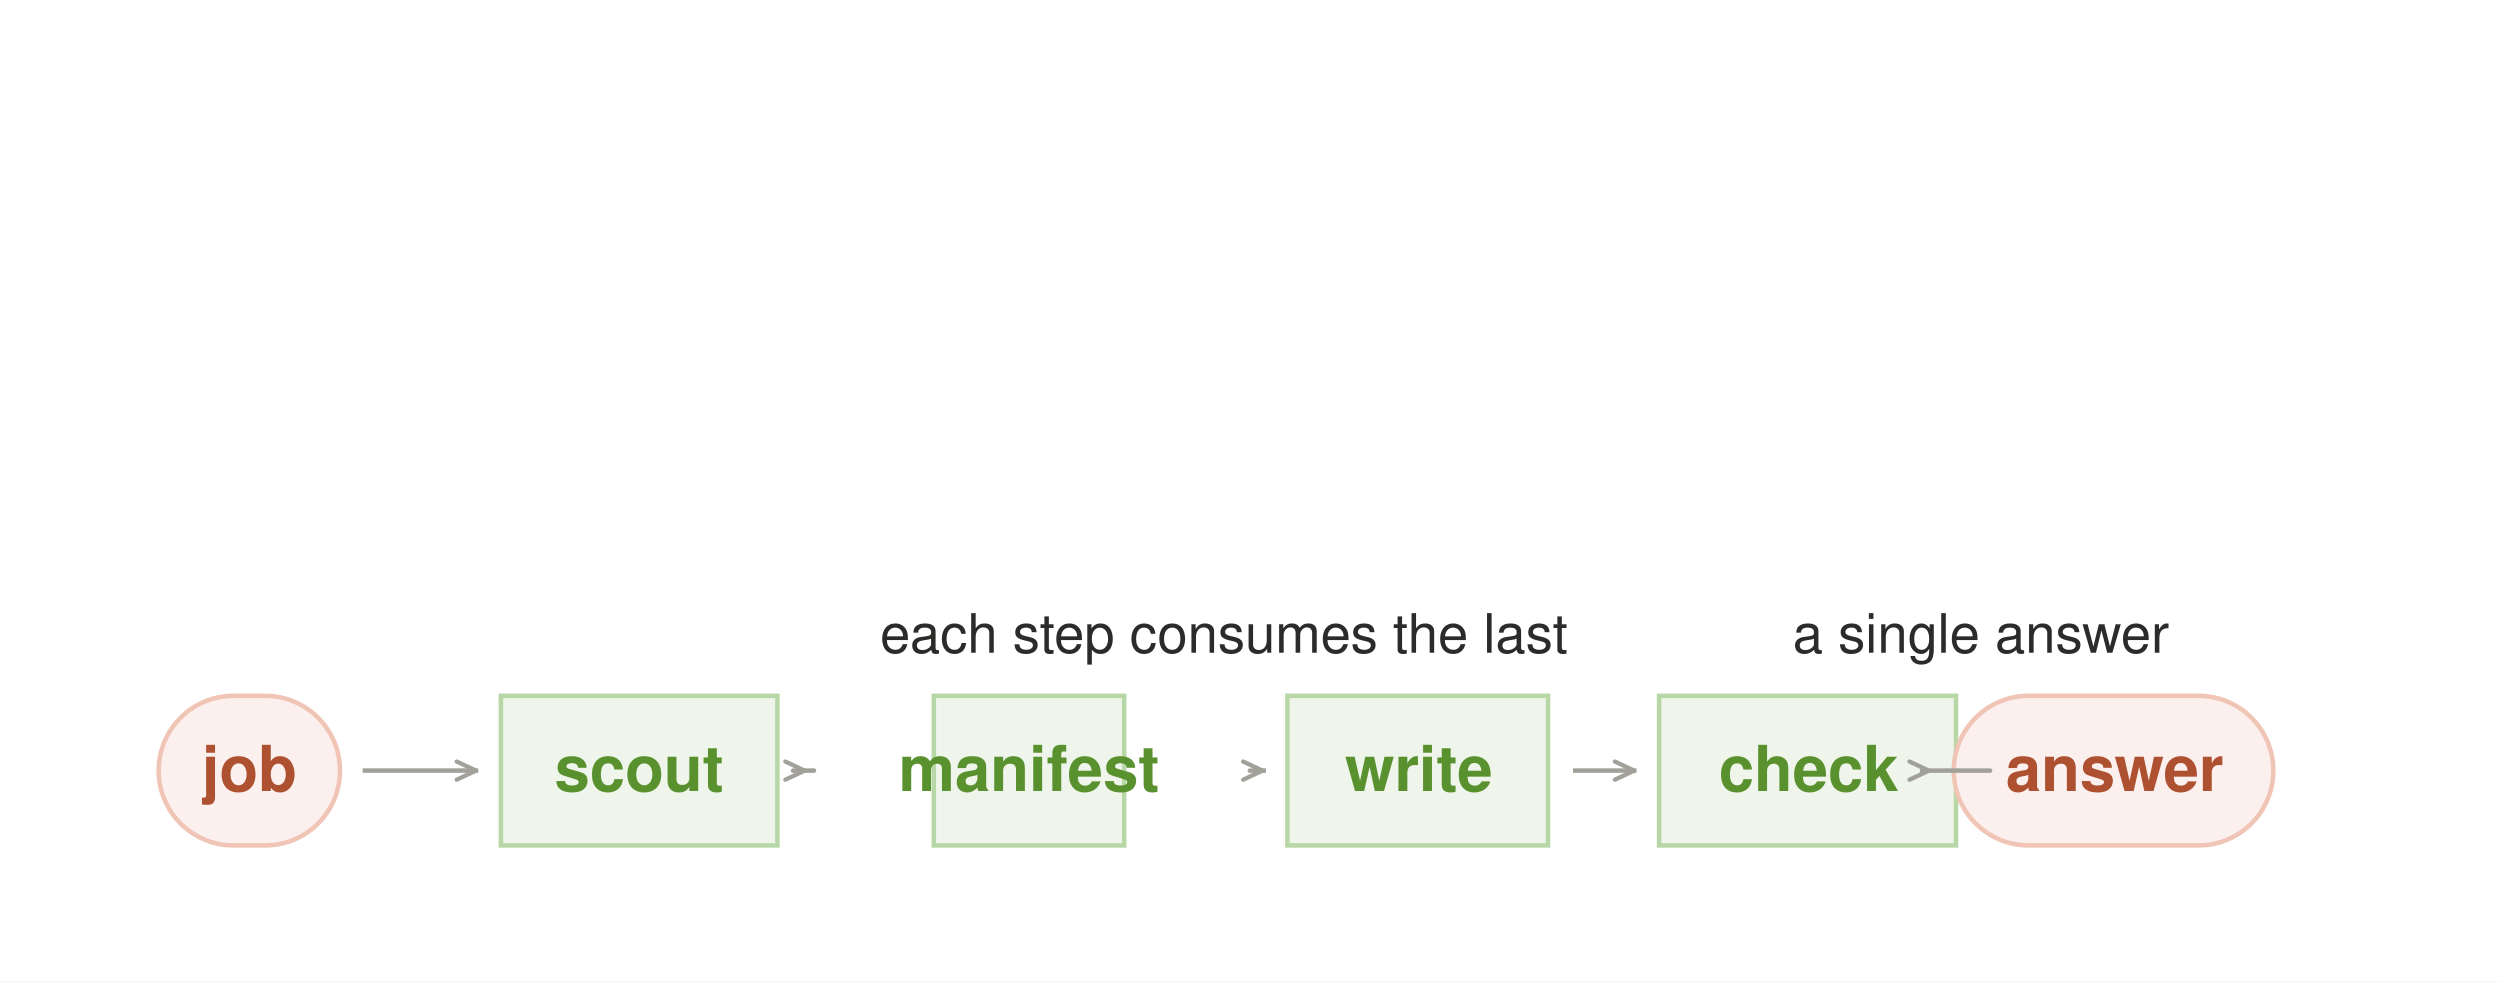
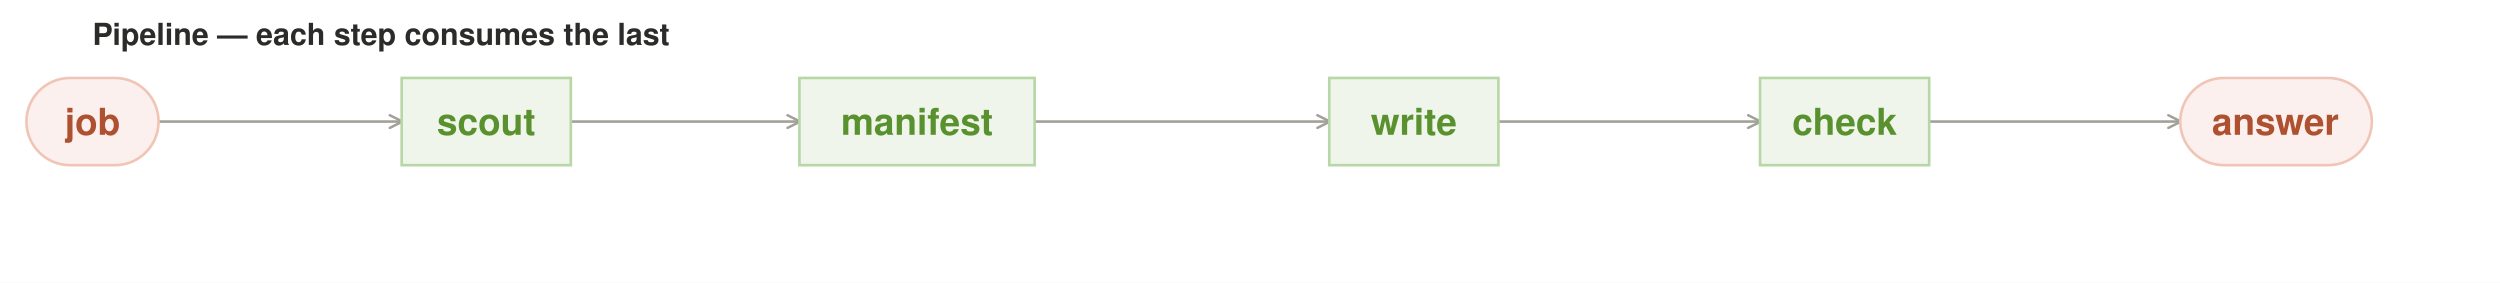
- <svg xmlns="http://www.w3.org/2000/svg" viewBox="0 0 1103 433" font-family="Avenir Next, Nunito, Segoe UI, Helvetica, Arial, sans-serif">
+ <svg xmlns="http://www.w3.org/2000/svg" viewBox="0 0 1892 214" font-family="Avenir Next, Nunito, Segoe UI, Helvetica, Arial, sans-serif">
  <defs>
-     <marker id="ha" markerWidth="14" markerHeight="14" refX="11" refY="5" orient="auto" markerUnits="userSpaceOnUse">
-       <path d="M1.5 1 L10 5 L1.5 9" fill="none" stroke="#a1a099" stroke-width="1.9" stroke-linecap="round" stroke-linejoin="round" />
+     <marker id="ha" markerWidth="13.3" markerHeight="13.3" refX="11" refY="7.0" orient="auto" markerUnits="userSpaceOnUse">
+       <path d="M2 2.2 L11.5 7.0 L2 11.8" fill="none" stroke="#a1a099" stroke-width="1.9" stroke-linecap="round" stroke-linejoin="round" />
    </marker>
-     <marker id="Ha" markerWidth="19" markerHeight="19" refX="13" refY="6.5" orient="auto" markerUnits="userSpaceOnUse">
-       <path d="M2 1.5 L12.5 6.5 L2 11.5" fill="none" stroke="#a1a099" stroke-width="3" stroke-linecap="round" stroke-linejoin="round" />
+     <marker id="Ha" markerWidth="18.1" markerHeight="18.1" refX="15" refY="9.5" orient="auto" markerUnits="userSpaceOnUse">
+       <path d="M2 3.0 L15.6 9.5 L2 16.0" fill="none" stroke="#a1a099" stroke-width="3.0" stroke-linecap="round" stroke-linejoin="round" />
    </marker>
-     <marker id="hg" markerWidth="14" markerHeight="14" refX="11" refY="5" orient="auto" markerUnits="userSpaceOnUse">
-       <path d="M1.5 1 L10 5 L1.5 9" fill="none" stroke="#5a912f" stroke-width="1.9" stroke-linecap="round" stroke-linejoin="round" />
+     <marker id="hg" markerWidth="13.3" markerHeight="13.3" refX="11" refY="7.0" orient="auto" markerUnits="userSpaceOnUse">
+       <path d="M2 2.2 L11.5 7.0 L2 11.8" fill="none" stroke="#5a912f" stroke-width="1.9" stroke-linecap="round" stroke-linejoin="round" />
    </marker>
-     <marker id="Hg" markerWidth="19" markerHeight="19" refX="13" refY="6.5" orient="auto" markerUnits="userSpaceOnUse">
-       <path d="M2 1.5 L12.5 6.5 L2 11.5" fill="none" stroke="#5a912f" stroke-width="3" stroke-linecap="round" stroke-linejoin="round" />
+     <marker id="Hg" markerWidth="18.1" markerHeight="18.1" refX="15" refY="9.5" orient="auto" markerUnits="userSpaceOnUse">
+       <path d="M2 3.0 L15.6 9.5 L2 16.0" fill="none" stroke="#5a912f" stroke-width="3.0" stroke-linecap="round" stroke-linejoin="round" />
    </marker>
-     <marker id="hp" markerWidth="14" markerHeight="14" refX="11" refY="5" orient="auto" markerUnits="userSpaceOnUse">
-       <path d="M1.5 1 L10 5 L1.5 9" fill="none" stroke="#5d579d" stroke-width="1.9" stroke-linecap="round" stroke-linejoin="round" />
+     <marker id="hp" markerWidth="13.3" markerHeight="13.3" refX="11" refY="7.0" orient="auto" markerUnits="userSpaceOnUse">
+       <path d="M2 2.2 L11.5 7.0 L2 11.8" fill="none" stroke="#5d579d" stroke-width="1.9" stroke-linecap="round" stroke-linejoin="round" />
    </marker>
-     <marker id="Hp" markerWidth="19" markerHeight="19" refX="13" refY="6.5" orient="auto" markerUnits="userSpaceOnUse">
-       <path d="M2 1.5 L12.5 6.5 L2 11.5" fill="none" stroke="#5d579d" stroke-width="3" stroke-linecap="round" stroke-linejoin="round" />
+     <marker id="Hp" markerWidth="18.1" markerHeight="18.1" refX="15" refY="9.5" orient="auto" markerUnits="userSpaceOnUse">
+       <path d="M2 3.0 L15.6 9.5 L2 16.0" fill="none" stroke="#5d579d" stroke-width="3.0" stroke-linecap="round" stroke-linejoin="round" />
    </marker>
-     <marker id="hc" markerWidth="14" markerHeight="14" refX="11" refY="5" orient="auto" markerUnits="userSpaceOnUse">
-       <path d="M1.5 1 L10 5 L1.5 9" fill="none" stroke="#ad5130" stroke-width="1.9" stroke-linecap="round" stroke-linejoin="round" />
+     <marker id="hc" markerWidth="13.3" markerHeight="13.3" refX="11" refY="7.0" orient="auto" markerUnits="userSpaceOnUse">
+       <path d="M2 2.2 L11.5 7.0 L2 11.8" fill="none" stroke="#ad5130" stroke-width="1.9" stroke-linecap="round" stroke-linejoin="round" />
    </marker>
-     <marker id="Hc" markerWidth="19" markerHeight="19" refX="13" refY="6.5" orient="auto" markerUnits="userSpaceOnUse">
-       <path d="M2 1.5 L12.5 6.5 L2 11.5" fill="none" stroke="#ad5130" stroke-width="3" stroke-linecap="round" stroke-linejoin="round" />
+     <marker id="Hc" markerWidth="18.1" markerHeight="18.1" refX="15" refY="9.5" orient="auto" markerUnits="userSpaceOnUse">
+       <path d="M2 3.0 L15.6 9.5 L2 16.0" fill="none" stroke="#ad5130" stroke-width="3.0" stroke-linecap="round" stroke-linejoin="round" />
    </marker>
-     <marker id="hk" markerWidth="14" markerHeight="14" refX="11" refY="5" orient="auto" markerUnits="userSpaceOnUse">
-       <path d="M1.5 1 L10 5 L1.5 9" fill="none" stroke="#2b2b29" stroke-width="1.9" stroke-linecap="round" stroke-linejoin="round" />
+     <marker id="hk" markerWidth="13.3" markerHeight="13.3" refX="11" refY="7.0" orient="auto" markerUnits="userSpaceOnUse">
+       <path d="M2 2.2 L11.5 7.0 L2 11.8" fill="none" stroke="#2b2b29" stroke-width="1.9" stroke-linecap="round" stroke-linejoin="round" />
    </marker>
-     <marker id="Hk" markerWidth="19" markerHeight="19" refX="13" refY="6.5" orient="auto" markerUnits="userSpaceOnUse">
-       <path d="M2 1.5 L12.5 6.5 L2 11.5" fill="none" stroke="#2b2b29" stroke-width="3" stroke-linecap="round" stroke-linejoin="round" />
+     <marker id="Hk" markerWidth="18.1" markerHeight="18.1" refX="15" refY="9.5" orient="auto" markerUnits="userSpaceOnUse">
+       <path d="M2 3.0 L15.6 9.5 L2 16.0" fill="none" stroke="#2b2b29" stroke-width="3.0" stroke-linecap="round" stroke-linejoin="round" />
    </marker>
  </defs>
-   <rect width="1103" height="433" fill="#fff" />
-   <rect x="70" y="307" width="80" height="66" rx="33" fill="#fbf0ed" stroke="#f0c5b6" stroke-width="2" />
-   <text x="110" y="349" text-anchor="middle" fill="#ad5130" font-size="28" font-weight="600">job</text>
-   <rect x="221" y="307" width="122" height="66" fill="#eff5ea" stroke="#b8d7a6" stroke-width="2" />
-   <text x="282" y="349" text-anchor="middle" fill="#5a912f" font-size="28" font-weight="600">scout</text>
-   <rect x="412" y="307" width="84" height="66" fill="#eff5ea" stroke="#b8d7a6" stroke-width="2" />
-   <text x="454" y="349" text-anchor="middle" fill="#5a912f" font-size="28" font-weight="600">manifest</text>
-   <rect x="568" y="307" width="115" height="66" fill="#eff5ea" stroke="#b8d7a6" stroke-width="2" />
-   <text x="626" y="349" text-anchor="middle" fill="#5a912f" font-size="28" font-weight="600">write</text>
-   <rect x="732" y="307" width="131" height="66" fill="#eff5ea" stroke="#b8d7a6" stroke-width="2" />
-   <text x="798" y="349" text-anchor="middle" fill="#5a912f" font-size="28" font-weight="600">check</text>
-   <path d="M160 340 C180 340, 191 340, 211 340" fill="none" stroke="#a1a099" stroke-width="2" marker-end="url(#ha)" />
-   <path d="M353 340 C373 340, 336 340, 356 340" fill="none" stroke="#a1a099" stroke-width="2" marker-end="url(#ha)" />
-   <path d="M552 340 C572 340, 538 340, 558 340" fill="none" stroke="#a1a099" stroke-width="2" marker-end="url(#ha)" />
-   <path d="M694 340 C714 340, 702 340, 722 340" fill="none" stroke="#a1a099" stroke-width="2" marker-end="url(#ha)" />
-   <text x="540" y="288" text-anchor="middle" fill="#2b2b29" font-size="24">each step consumes the last</text>
-   <rect x="862" y="307" width="141" height="66" rx="33" fill="#fbf0ed" stroke="#f0c5b6" stroke-width="2" />
-   <text x="933" y="349" text-anchor="middle" fill="#ad5130" font-size="28" font-weight="600">answer</text>
-   <path d="M874 340 C894 340, 832 340, 852 340" fill="none" stroke="#a1a099" stroke-width="2" marker-end="url(#ha)" />
-   <text x="874" y="288" text-anchor="middle" fill="#2b2b29" font-size="24">a single answer</text>
+   <rect width="1892" height="214" fill="#fff" />
+   <text x="70" y="34" text-anchor="start" fill="#2b2b29" font-size="23" font-weight="700">Pipeline — each step consumes the last</text>
+   <path d="M 120 92 C 212 92, 212 92, 304 92" fill="none" stroke="#a1a099" stroke-width="2" marker-end="url(#ha)" />
+   <path d="M 432 92 C 518 92, 518 92, 605 92" fill="none" stroke="#a1a099" stroke-width="2" marker-end="url(#ha)" />
+   <path d="M 783 92 C 895 92, 895 92, 1006 92" fill="none" stroke="#a1a099" stroke-width="2" marker-end="url(#ha)" />
+   <path d="M 1134 92 C 1233 92, 1233 92, 1332 92" fill="none" stroke="#a1a099" stroke-width="2" marker-end="url(#ha)" />
+   <path d="M 1460 92 C 1555 92, 1555 92, 1650 92" fill="none" stroke="#a1a099" stroke-width="2" marker-end="url(#ha)" />
+   <rect x="20" y="59" width="100" height="66" rx="33" fill="#fbf0ed" stroke="#f0c5b6" stroke-width="2" />
+   <text x="70" y="102" text-anchor="middle" fill="#ad5130" font-size="28" font-weight="600">job</text>
+   <rect x="304" y="59" width="128" height="66" rx="0" fill="#eff5ea" stroke="#b8d7a6" stroke-width="2" />
+   <text x="368" y="102" text-anchor="middle" fill="#5a912f" font-size="28" font-weight="600">scout</text>
+   <rect x="605" y="59" width="178" height="66" rx="0" fill="#eff5ea" stroke="#b8d7a6" stroke-width="2" />
+   <text x="694" y="102" text-anchor="middle" fill="#5a912f" font-size="28" font-weight="600">manifest</text>
+   <rect x="1006" y="59" width="128" height="66" rx="0" fill="#eff5ea" stroke="#b8d7a6" stroke-width="2" />
+   <text x="1070" y="102" text-anchor="middle" fill="#5a912f" font-size="28" font-weight="600">write</text>
+   <rect x="1332" y="59" width="128" height="66" rx="0" fill="#eff5ea" stroke="#b8d7a6" stroke-width="2" />
+   <text x="1396" y="102" text-anchor="middle" fill="#5a912f" font-size="28" font-weight="600">check</text>
+   <rect x="1650" y="59" width="145" height="66" rx="33" fill="#fbf0ed" stroke="#f0c5b6" stroke-width="2" />
+   <text x="1722" y="102" text-anchor="middle" fill="#ad5130" font-size="28" font-weight="600">answer</text>
</svg>
